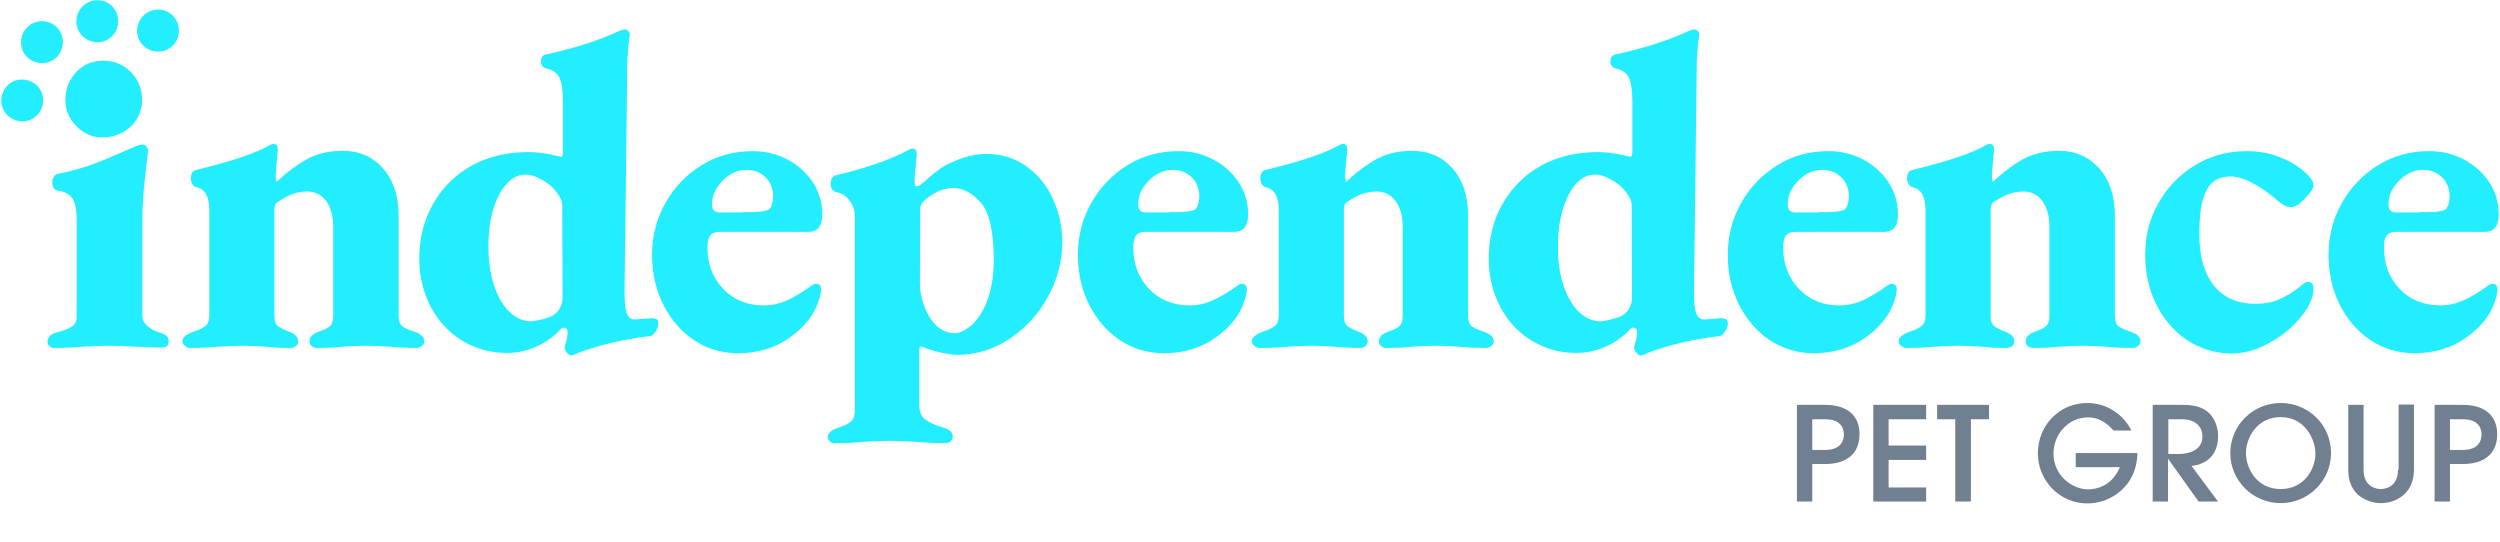
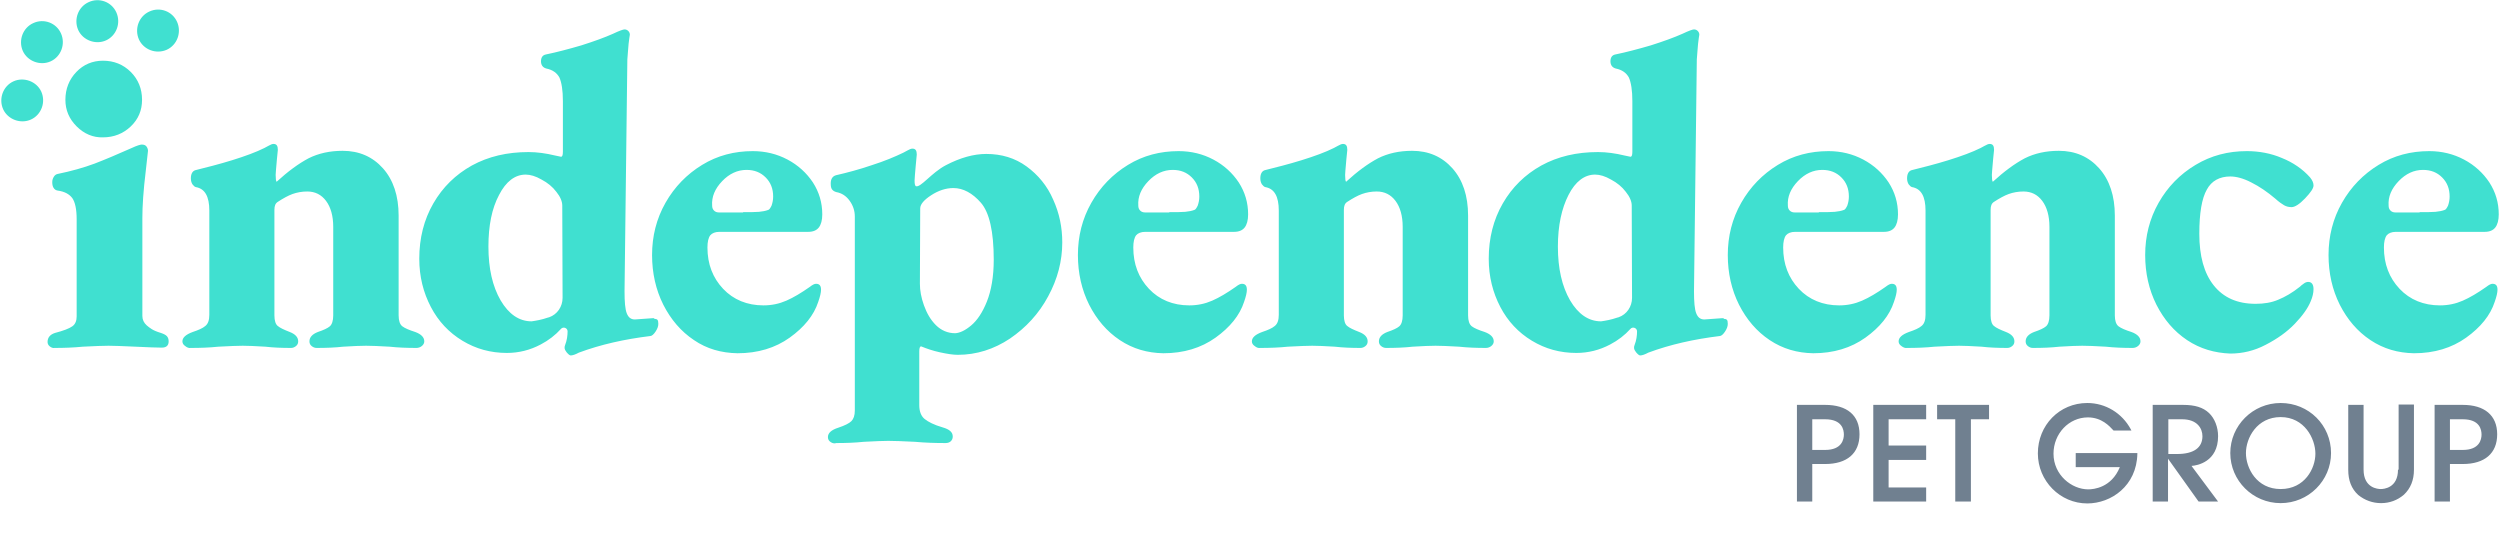
<svg xmlns="http://www.w3.org/2000/svg" fill="none" viewBox="0 0 799 173">
-   <path fill="#2ef" d="M15.9 110.7c-.5-.4-.7-.9-.7-1.4 0-1.4.8-2.4 2.4-2.9 2.7-.7 4.5-1.4 5.5-2.1 1-.7 1.4-1.8 1.4-3.2v-31c0-3.3-.5-5.5-1.4-6.8-1-1.3-2.5-2.1-4.7-2.4-.6-.1-1-.4-1.3-.9-.3-.5-.4-1.1-.4-1.8s.2-1.2.5-1.7.7-.8 1.2-.9c4.4-.9 8.3-2 11.8-3.3 3.4-1.3 7.4-3 11.9-5 1.7-.8 2.8-1.1 3.2-1.1.7 0 1.2.2 1.5.6.3.4.5.9.5 1.4l-.7 6.3c-.8 6.5-1.1 11.5-1.1 15.1V101c0 1.2.5 2.2 1.4 3 1 .8 1.8 1.6 4.5 2.4.9.3 1.5.6 1.9 1 .4.4.6 1 .6 1.7 0 1.3-.7 2-2.2 2-1.8 0-4-.1-8.4-.3-4.2-.2-7.1-.3-8.6-.3-1.6 0-4.4.1-8.2.3-3.1.3-6.1.4-9 .4-.6.1-1.1-.1-1.6-.5Zm8.6-70.3c-2.4-2.4-3.6-5.2-3.6-8.5 0-3.5 1.2-6.5 3.5-8.9 2.3-2.4 5.2-3.6 8.5-3.6 3.5 0 6.5 1.2 8.9 3.6 2.4 2.4 3.6 5.4 3.6 8.9 0 3.4-1.2 6.2-3.6 8.5-2.4 2.3-5.4 3.5-8.9 3.5-3.1.1-6-1.1-8.4-3.5Zm34.7 70.2c-.6-.4-.9-.9-.9-1.5 0-1.2 1.1-2.2 3.3-3 1.8-.6 3.2-1.2 4-1.9.9-.7 1.3-1.9 1.3-3.6V67.3c0-4.5-1.4-7-4.3-7.5-.4-.1-.7-.4-1.1-.9-.3-.5-.5-1.1-.5-1.9 0-1.4.5-2.3 1.4-2.6 3.6-.9 7.6-1.9 11.8-3.2 4.2-1.3 7.7-2.6 10.3-3.9.2-.1.6-.3 1.3-.7.7-.4 1.2-.6 1.6-.6 1 0 1.4.6 1.4 1.9l-.3 3c-.3 3.2-.4 4.8-.4 5 0 1.2.1 2 .3 2.2 3.6-3.3 7-5.8 10.2-7.5 3.2-1.6 6.8-2.4 10.9-2.4 5.3 0 9.6 1.9 12.9 5.6 3.3 3.7 5 8.8 5 15.1v31.9c0 1.7.4 2.9 1.2 3.5.8.6 2.2 1.2 4.1 1.8 1.9.7 2.9 1.7 2.9 3 0 .6-.3 1.1-.8 1.5-.5.4-1.1.6-1.7.6-3 0-5.8-.1-8.6-.4-3.4-.2-5.9-.3-7.5-.3-1.6 0-4.1.1-7.3.3-2.7.3-5.5.4-8.5.4-.6 0-1.1-.2-1.6-.6-.5-.4-.7-.9-.7-1.5 0-1.3.9-2.3 2.7-3 1.8-.6 3.1-1.2 3.8-1.8.7-.6 1.1-1.8 1.1-3.5V72.5c0-3.5-.8-6.3-2.3-8.3-1.5-2-3.5-3-6-3-1.7 0-3.3.3-4.7.8-1.4.5-3 1.4-4.7 2.5-.8.5-1.1 1.3-1.1 2.6v33.7c0 1.7.4 2.9 1.1 3.4.7.6 2 1.2 3.8 1.9 1.8.7 2.7 1.7 2.7 3 0 .6-.2 1.1-.7 1.5-.5.4-1 .6-1.6.6-2.9 0-5.6-.1-8.2-.4-3.3-.2-5.6-.3-7.2-.3-1.6 0-4.1.1-7.8.3-2.9.3-5.8.4-8.8.4-.6.1-1.2-.1-1.8-.6Zm178.3-42.8c2.3 0 4 0 5.1-.1 1.1-.1 2.1-.3 2.9-.6.4-.1.7-.6 1.1-1.4.3-.9.5-1.8.5-2.9 0-2.5-.8-4.5-2.4-6.1-1.6-1.6-3.6-2.4-6.1-2.4-2.9 0-5.5 1.2-7.8 3.6-2.3 2.4-3.4 5-3.2 7.8 0 .7.2 1.2.6 1.6.4.4.9.6 1.6.6h7.7v-.1Zm-15.7 40.9c-4.2-2.8-7.4-6.6-9.8-11.3-2.4-4.8-3.6-10.1-3.6-15.9 0-6 1.4-11.6 4.3-16.7s6.8-9.1 11.7-12.1c4.9-3 10.3-4.4 16.2-4.4 4 0 7.7.9 11.1 2.7 3.4 1.8 6.1 4.3 8.1 7.3 2 3.1 3 6.5 3 10.2 0 1.9-.4 3.3-1.1 4.2-.7.9-1.8 1.4-3.4 1.4h-28.4c-1.3 0-2.3.4-2.9 1.1-.6.8-.9 2.1-.9 3.9 0 5.3 1.7 9.7 5 13.2s7.7 5.3 12.9 5.3c2.6 0 5-.5 7.3-1.5s4.8-2.5 7.5-4.4c.9-.7 1.5-1 2-1 1.1 0 1.6.6 1.6 1.9 0 .9-.3 2.2-.9 3.9-1.4 4.3-4.5 8.1-9.1 11.4-4.6 3.3-10.2 5-16.7 5-5.2-.1-9.8-1.4-13.9-4.2Zm88.6-4.7c1.9-1.6 3.6-4.1 5-7.6s2.2-8 2.2-13.4c0-9-1.4-15.1-4.1-18.2-2.7-3.1-5.7-4.7-8.8-4.7-2.4 0-4.8.8-7.1 2.3-2.3 1.5-3.5 2.9-3.5 4.2l-.1 24.1c0 2.1.4 4.4 1.3 6.9s2.1 4.6 3.8 6.3c1.7 1.7 3.8 2.6 6.2 2.6 1.5-.1 3.2-.9 5.1-2.5Zm-44.9 37.3c-.6-.4-.9-.9-.9-1.6 0-1.3 1.1-2.3 3.3-3 2.1-.7 3.5-1.4 4.2-2.1.7-.7 1.1-1.8 1.1-3.4v-62c0-1.9-.6-3.6-1.7-5.1-1.1-1.5-2.5-2.4-4.2-2.7-.7-.2-1.1-.5-1.4-.9-.3-.4-.4-1-.4-1.9 0-1.4.6-2.3 1.7-2.6 3.5-.8 7.3-1.8 11.4-3.2 4.1-1.3 7.4-2.7 10.1-4 .2-.1.6-.3 1.3-.7.7-.4 1.2-.6 1.6-.6 1 0 1.4.6 1.4 1.9 0 0-.7 7.2-.7 8.3 0 1 .1 1.6.4 1.8 1.5.6 5-4.3 9.6-6.7 4.6-2.4 8.9-3.6 12.9-3.6 4.9 0 9.2 1.3 12.9 4 3.7 2.7 6.6 6.2 8.5 10.6 2 4.4 2.9 8.9 2.9 13.7 0 5.9-1.5 11.7-4.5 17.2-3 5.6-7.1 10-12.2 13.5-5.1 3.4-10.7 5.2-16.7 5.2-1.5 0-3.4-.3-5.7-.8-2.3-.5-4.3-1.2-6-1.9-.4 0-.6.5-.6 1.6v17.2c0 2 .6 3.5 1.7 4.4 1.1.9 3 1.9 5.8 2.7 2.1.6 3.2 1.5 3.2 2.9 0 .6-.2 1.1-.6 1.5-.4.4-1 .6-1.7.6-3.3 0-6.5-.1-9.8-.4-4-.2-6.8-.3-8.5-.3-1.5 0-4.1.1-7.8.3-2.9.3-5.8.4-8.8.4-.6.2-1.2.1-1.8-.3Zm108.2-73.5c2.3 0 4 0 5.1-.1 1.1-.1 2.1-.3 2.9-.6.4-.1.7-.6 1.1-1.4.3-.9.5-1.8.5-2.9 0-2.5-.8-4.5-2.4-6.1-1.6-1.6-3.6-2.4-6.1-2.4-2.9 0-5.5 1.2-7.8 3.6-2.3 2.4-3.4 5-3.2 7.8 0 .7.2 1.2.6 1.6.4.4.9.6 1.6.6h7.7v-.1Zm-15.8 40.9c-4.2-2.8-7.4-6.6-9.8-11.3-2.4-4.8-3.6-10.1-3.6-15.9 0-6 1.4-11.6 4.3-16.7s6.8-9.1 11.7-12.1c4.9-3 10.3-4.4 16.2-4.4 4 0 7.7.9 11.1 2.7 3.4 1.8 6.1 4.3 8.1 7.3 2 3.1 3 6.5 3 10.2 0 1.9-.4 3.3-1.1 4.2-.7.9-1.8 1.4-3.4 1.4H366c-1.3 0-2.3.4-2.9 1.1-.6.8-.9 2.1-.9 3.9 0 5.3 1.7 9.7 5 13.2s7.7 5.3 12.9 5.3c2.6 0 5-.5 7.3-1.5s4.8-2.5 7.5-4.4c.9-.7 1.5-1 2-1 1.1 0 1.6.6 1.6 1.9 0 .9-.3 2.2-.9 3.9-1.4 4.3-4.5 8.1-9.1 11.4-4.6 3.3-10.2 5-16.7 5-5.1-.1-9.7-1.4-13.9-4.2Zm43.1 1.9c-.6-.4-.9-.9-.9-1.5 0-1.2 1.1-2.2 3.3-3 1.8-.6 3.2-1.2 4-1.9.9-.7 1.3-1.9 1.3-3.6V67.3c0-4.5-1.4-7-4.3-7.5-.4-.1-.7-.4-1.1-.9-.3-.5-.5-1.1-.5-1.9 0-1.4.5-2.3 1.4-2.6 3.6-.9 7.6-1.9 11.8-3.2 4.2-1.3 7.7-2.6 10.3-3.9.2-.1.6-.3 1.3-.7.7-.4 1.2-.6 1.6-.6 1 0 1.4.6 1.4 1.9l-.3 3c-.3 3.2-.4 4.8-.4 5 0 1.2.1 2 .3 2.2 3.6-3.3 7-5.8 10.2-7.5 3.2-1.6 6.8-2.4 10.9-2.4 5.3 0 9.6 1.9 12.9 5.6 3.3 3.7 5 8.8 5 15.1v31.9c0 1.7.4 2.9 1.2 3.5.8.6 2.2 1.2 4.1 1.8 1.9.7 2.9 1.7 2.9 3 0 .6-.3 1.1-.8 1.5-.5.4-1.1.6-1.7.6-3 0-5.8-.1-8.6-.4-3.4-.2-5.9-.3-7.5-.3-1.6 0-4.1.1-7.3.3-2.7.3-5.5.4-8.5.4-.6 0-1.1-.2-1.6-.6-.5-.4-.7-.9-.7-1.5 0-1.3.9-2.3 2.7-3 1.8-.6 3.1-1.2 3.8-1.8.7-.6 1.1-1.8 1.1-3.5V72.5c0-3.5-.8-6.3-2.3-8.3-1.5-2-3.5-3-6-3-1.7 0-3.3.3-4.7.8-1.4.5-3 1.4-4.7 2.5-.8.5-1.1 1.3-1.1 2.6v33.7c0 1.7.4 2.9 1.1 3.4.7.6 2 1.2 3.8 1.9 1.8.7 2.7 1.7 2.7 3 0 .6-.2 1.1-.7 1.5-.5.4-1 .6-1.6.6-2.9 0-5.6-.1-8.2-.4-3.3-.2-5.6-.3-7.2-.3-1.5 0-4.1.1-7.8.3-2.9.3-5.8.4-8.8.4-.6.1-1.2-.1-1.8-.6Zm115.9-9.1c.1 0 .3-.1.4-.1 2.6-.9 4.3-3.4 4.3-6.2l-.1-29.5c0-1.3-.6-2.8-1.9-4.4-1.2-1.6-2.8-2.9-4.7-3.9-1.9-1.1-3.6-1.6-5.1-1.6-3.4 0-6.3 2.2-8.5 6.5s-3.4 9.8-3.4 16.5c0 7 1.3 12.7 3.9 17.2 2.6 4.4 5.9 6.7 9.9 6.7 1.4-.2 3.2-.5 5.2-1.2Zm34 .4c.5 0 .8.1 1 .3.2.2.3.6.3 1.3 0 .8-.3 1.6-.9 2.5-.6.9-1.2 1.4-1.7 1.4-8.2 1-15.8 2.7-22.8 5.3-1.1.6-2 .9-2.6.9-.3 0-.7-.3-1.3-1-.1-.1-.1-.2-.2-.3-.5-.6-.6-1.3-.3-2 .6-1.5.8-3.1.8-4.4 0-1.1-1.4-1.6-2.1-.8-1.8 2-4 3.7-6.5 5-3.4 1.8-7 2.7-10.8 2.7-5.2 0-9.9-1.3-14.2-3.9-4.3-2.6-7.7-6.2-10.1-10.8-2.4-4.6-3.7-9.7-3.7-15.4 0-6.6 1.5-12.5 4.5-17.7 3-5.2 7.1-9.2 12.3-12.1 5.3-2.9 11.3-4.3 18.1-4.3 2.8 0 5.6.4 8.5 1.1l1.9.4c.4 0 .6-.5.6-1.6V32.3c0-3.4-.4-5.9-1.1-7.5-.8-1.5-2.2-2.5-4.2-2.9-1.1-.3-1.7-1.1-1.7-2.3 0-1.2.5-2 1.6-2.2 3.4-.7 7.2-1.7 11.3-2.9 4.1-1.3 7.4-2.5 10.1-3.7 2.1-1 3.3-1.4 3.7-1.4.5 0 .9.2 1.2.5.3.3.5.7.5 1.2-.1.4-.2 1.4-.4 2.9-.1 1.6-.3 3.2-.4 5l-.9 74.1c0 3.4.2 5.7.7 7 .5 1.3 1.3 2 2.6 2l5.6-.4h.6v.2Zm30.4-34.1c2.3 0 4 0 5.1-.1 1.1-.1 2.1-.3 2.9-.6.4-.1.7-.6 1.1-1.4.3-.9.5-1.8.5-2.9 0-2.5-.8-4.5-2.4-6.1-1.6-1.6-3.6-2.4-6.1-2.4-2.9 0-5.5 1.2-7.8 3.6-2.3 2.4-3.4 5-3.2 7.8 0 .7.2 1.2.6 1.6.4.4.9.6 1.6.6h7.7v-.1Zm-15.7 40.9c-4.2-2.8-7.4-6.6-9.8-11.3-2.4-4.8-3.6-10.1-3.6-15.9 0-6 1.4-11.6 4.3-16.7s6.8-9.1 11.7-12.1c4.9-3 10.3-4.4 16.2-4.4 4 0 7.7.9 11.1 2.7 3.4 1.8 6.1 4.3 8.1 7.3 2 3.1 3 6.5 3 10.2 0 1.9-.4 3.3-1.1 4.2-.7.9-1.8 1.4-3.4 1.4h-28.4c-1.3 0-2.3.4-2.9 1.1-.6.8-.9 2.1-.9 3.9 0 5.3 1.7 9.7 5 13.2s7.7 5.3 12.9 5.3c2.6 0 5-.5 7.3-1.5s4.8-2.5 7.5-4.4c.9-.7 1.5-1 2-1 1.1 0 1.6.6 1.6 1.9 0 .9-.3 2.2-.9 3.9-1.4 4.3-4.5 8.1-9.1 11.4-4.6 3.3-10.2 5-16.7 5-5.1-.1-9.7-1.4-13.9-4.2Zm42.1 1.9c-.6-.4-.9-.9-.9-1.5 0-1.2 1.1-2.2 3.3-3 1.8-.6 3.2-1.2 4-1.9.9-.7 1.3-1.9 1.3-3.6V67.3c0-4.5-1.4-7-4.3-7.5-.4-.1-.7-.4-1.1-.9-.3-.5-.5-1.1-.5-1.9 0-1.4.5-2.3 1.4-2.6 3.6-.9 7.6-1.9 11.8-3.2 4.2-1.3 7.7-2.6 10.3-3.9.2-.1.6-.3 1.3-.7.7-.4 1.2-.6 1.6-.6 1 0 1.4.6 1.4 1.9l-.3 3c-.3 3.2-.4 4.8-.4 5 0 1.2.1 2 .3 2.2 3.6-3.3 7-5.8 10.2-7.5 3.2-1.6 6.8-2.4 10.9-2.4 5.3 0 9.6 1.9 12.9 5.6 3.3 3.7 5 8.8 5 15.1v31.9c0 1.7.4 2.9 1.2 3.5.8.6 2.2 1.2 4.1 1.8 1.9.7 2.9 1.7 2.9 3 0 .6-.3 1.1-.8 1.5-.5.4-1.1.6-1.7.6-3 0-5.8-.1-8.6-.4-3.4-.2-5.9-.3-7.5-.3-1.6 0-4.1.1-7.3.3-2.7.3-5.5.4-8.5.4-.6 0-1.1-.2-1.6-.6-.5-.4-.7-.9-.7-1.5 0-1.3.9-2.3 2.7-3 1.8-.6 3.1-1.2 3.8-1.8.7-.6 1.1-1.8 1.1-3.5V72.5c0-3.5-.8-6.3-2.3-8.3-1.5-2-3.5-3-6-3-1.7 0-3.3.3-4.7.8-1.4.5-3 1.4-4.7 2.5-.8.5-1.1 1.3-1.1 2.6v33.7c0 1.7.4 2.9 1.1 3.4.7.6 2 1.2 3.8 1.9 1.8.7 2.7 1.7 2.7 3 0 .6-.2 1.1-.7 1.5-.5.4-1 .6-1.6.6-2.9 0-5.6-.1-8.2-.4-3.3-.2-5.6-.3-7.2-.3-1.5 0-4.1.1-7.8.3-2.9.3-5.8.4-8.8.4-.5.1-1.2-.1-1.8-.6Zm91.3-1.9c-4.2-2.8-7.4-6.6-9.8-11.3-2.4-4.8-3.6-10.1-3.6-15.9 0-6 1.4-11.6 4.3-16.7s6.8-9.1 11.8-12.1c5-3 10.4-4.4 16.4-4.4 3.9 0 7.7.7 11.2 2.2 3.5 1.4 6.6 3.5 9 6.2.8 1 1.1 1.8 1.1 2.6 0 .9-.9 2.2-2.7 4.1-1.8 1.9-3.3 2.8-4.3 2.8-.9 0-1.7-.2-2.4-.6-.7-.4-1.7-1.1-2.8-2.1-2.6-2.2-5.1-3.9-7.7-5.2-2.5-1.3-4.8-1.9-6.7-1.9-3.4 0-6 1.4-7.5 4.2-1.6 2.8-2.4 7.5-2.4 14.1 0 7.1 1.5 12.6 4.6 16.5 3.1 3.9 7.5 5.9 13.4 5.9 2.7 0 5.1-.4 7.2-1.3 2.2-.9 4.5-2.2 7-4.2.2-.2.5-.5 1.1-.9.5-.4 1-.6 1.5-.6 1.1 0 1.7.8 1.7 2.3 0 1.2-.3 2.5-.9 3.9-.9 2.2-2.6 4.6-5.1 7.2-2.5 2.6-5.6 4.8-9.3 6.7-3.6 1.9-7.4 2.8-11.3 2.8-5-.2-9.6-1.5-13.8-4.3Zm74.3-40.9c2.3 0 4 0 5.1-.1 1.1-.1 2.1-.3 2.9-.6.4-.1.7-.6 1.1-1.4.3-.9.5-1.8.5-2.9 0-2.5-.8-4.5-2.4-6.1-1.6-1.6-3.6-2.4-6.1-2.4-2.9 0-5.5 1.2-7.8 3.6-2.3 2.4-3.4 5-3.2 7.8 0 .7.2 1.2.6 1.6.4.4.9.6 1.6.6h7.7v-.1Zm-15.7 40.9c-4.2-2.8-7.4-6.6-9.8-11.3-2.4-4.8-3.6-10.1-3.6-15.9 0-6 1.4-11.6 4.3-16.7s6.8-9.1 11.7-12.1c4.9-3 10.3-4.4 16.2-4.4 4 0 7.7.9 11.1 2.7 3.4 1.8 6.1 4.3 8.1 7.3 2 3.1 3 6.5 3 10.2 0 1.9-.4 3.3-1.1 4.2-.7.9-1.8 1.4-3.4 1.4h-28.4c-1.3 0-2.3.4-2.9 1.1-.6.8-.9 2.1-.9 3.9 0 5.3 1.7 9.7 5 13.2s7.7 5.3 12.9 5.3c2.6 0 5-.5 7.3-1.5s4.8-2.5 7.5-4.4c.9-.7 1.5-1 2-1 1.1 0 1.6.6 1.6 1.9 0 .9-.3 2.2-.9 3.9-1.4 4.3-4.5 8.1-9.1 11.4-4.6 3.3-10.2 5-16.7 5-5.1-.1-9.7-1.4-13.9-4.2ZM13.2 29.3c1.5 3.4 0 7.4-3.3 8.9s-7.4 0-8.9-3.3c-1.5-3.4 0-7.4 3.3-8.9s7.4 0 8.9 3.3Zm6.3-18.6c1.5 3.4 0 7.4-3.3 8.9s-7.4 0-8.9-3.3c-1.5-3.4 0-7.4 3.3-8.9 3.4-1.6 7.4-.1 8.9 3.3ZM37.2 4c1.5 3.4 0 7.4-3.3 8.9s-7.4 0-8.9-3.3c-1.5-3.4 0-7.4 3.3-8.9C31.7-.9 35.7.6 37.2 4Zm19.4 3c1.5 3.4 0 7.4-3.3 8.9-3.4 1.5-7.4 0-8.9-3.3-1.5-3.4 0-7.4 3.3-8.9 3.4-1.6 7.4-.1 8.9 3.3m118.5 94.5c.1 0 .3-.1.4-.1 2.6-.9 4.3-3.4 4.3-6.2l-.1-29.5c0-1.3-.6-2.8-1.9-4.4-1.2-1.6-2.8-2.9-4.7-3.9-1.9-1.1-3.6-1.6-5.1-1.6-3.4 0-6.3 2.2-8.5 6.5-2.3 4.3-3.4 9.8-3.4 16.5 0 7 1.3 12.7 3.9 17.2 2.6 4.4 5.9 6.7 9.9 6.7 1.4-.2 3.2-.5 5.2-1.2Zm34 .4c.5 0 .8.1 1 .3.2.2.3.6.3 1.3 0 .8-.3 1.6-.9 2.5-.6.9-1.2 1.4-1.7 1.4-8.2 1-15.8 2.7-22.8 5.3-1.1.6-2 .9-2.6.9-.3 0-.7-.3-1.3-1-.1-.1-.1-.2-.2-.3-.5-.6-.6-1.3-.3-2 .6-1.5.8-3.1.8-4.4 0-1.1-1.4-1.6-2.1-.8-1.8 2-4 3.7-6.5 5-3.4 1.8-7 2.7-10.8 2.7-5.2 0-9.9-1.3-14.2-3.9-4.3-2.6-7.7-6.2-10.1-10.8-2.4-4.6-3.7-9.7-3.7-15.4 0-6.6 1.5-12.5 4.5-17.7 3-5.2 7.1-9.2 12.3-12.1 5.3-2.9 11.3-4.3 18.1-4.3 2.8 0 5.6.4 8.5 1.1l1.9.4c.4 0 .6-.5.6-1.6V32.3c0-3.4-.4-5.9-1.1-7.5-.8-1.5-2.2-2.5-4.2-2.9-1.1-.3-1.7-1.1-1.7-2.3 0-1.2.5-2 1.6-2.2 3.4-.7 7.2-1.7 11.3-2.9 4.1-1.3 7.4-2.5 10.1-3.7 2.1-1 3.3-1.4 3.7-1.4.5 0 .9.2 1.2.5.3.3.5.7.5 1.2-.1.4-.2 1.4-.4 2.9-.1 1.6-.3 3.2-.4 5l-.9 74.1c0 3.4.2 5.7.7 7 .5 1.3 1.3 2 2.6 2l5.6-.4h.6v.2Z" />
+   <path fill="turquoise" d="M15.9 110.7c-.5-.4-.7-.9-.7-1.4 0-1.4.8-2.4 2.4-2.9 2.7-.7 4.5-1.4 5.5-2.1 1-.7 1.4-1.8 1.4-3.2v-31c0-3.3-.5-5.5-1.4-6.8-1-1.3-2.5-2.1-4.7-2.4-.6-.1-1-.4-1.3-.9-.3-.5-.4-1.1-.4-1.8s.2-1.2.5-1.7.7-.8 1.2-.9c4.4-.9 8.3-2 11.8-3.3 3.4-1.3 7.4-3 11.9-5 1.7-.8 2.8-1.1 3.2-1.1.7 0 1.2.2 1.5.6.3.4.5.9.5 1.4l-.7 6.3c-.8 6.5-1.1 11.5-1.1 15.1V101c0 1.2.5 2.2 1.4 3 1 .8 1.8 1.6 4.5 2.4.9.3 1.5.6 1.9 1 .4.4.6 1 .6 1.7 0 1.3-.7 2-2.2 2-1.8 0-4-.1-8.4-.3-4.2-.2-7.1-.3-8.6-.3-1.6 0-4.4.1-8.2.3-3.1.3-6.1.4-9 .4-.6.1-1.1-.1-1.6-.5Zm8.6-70.3c-2.4-2.4-3.6-5.2-3.6-8.5 0-3.5 1.2-6.5 3.5-8.9 2.3-2.4 5.2-3.6 8.5-3.6 3.5 0 6.5 1.2 8.9 3.6 2.4 2.4 3.6 5.4 3.6 8.9 0 3.4-1.2 6.2-3.6 8.5-2.4 2.3-5.4 3.5-8.9 3.5-3.1.1-6-1.1-8.4-3.5Zm34.7 70.2c-.6-.4-.9-.9-.9-1.5 0-1.2 1.1-2.2 3.3-3 1.8-.6 3.2-1.2 4-1.9.9-.7 1.3-1.9 1.3-3.6V67.3c0-4.5-1.4-7-4.3-7.5-.4-.1-.7-.4-1.1-.9-.3-.5-.5-1.1-.5-1.9 0-1.4.5-2.3 1.4-2.6 3.6-.9 7.6-1.9 11.8-3.2 4.2-1.3 7.7-2.6 10.3-3.9.2-.1.6-.3 1.3-.7.7-.4 1.2-.6 1.6-.6 1 0 1.4.6 1.4 1.9l-.3 3c-.3 3.2-.4 4.8-.4 5 0 1.2.1 2 .3 2.2 3.6-3.3 7-5.8 10.2-7.5 3.2-1.6 6.8-2.4 10.9-2.4 5.3 0 9.6 1.9 12.9 5.6 3.3 3.7 5 8.8 5 15.1v31.9c0 1.7.4 2.9 1.2 3.5.8.6 2.2 1.2 4.1 1.8 1.9.7 2.9 1.7 2.9 3 0 .6-.3 1.1-.8 1.5-.5.4-1.1.6-1.7.6-3 0-5.8-.1-8.6-.4-3.4-.2-5.9-.3-7.5-.3-1.6 0-4.1.1-7.3.3-2.7.3-5.5.4-8.5.4-.6 0-1.1-.2-1.6-.6-.5-.4-.7-.9-.7-1.5 0-1.3.9-2.3 2.7-3 1.8-.6 3.1-1.2 3.8-1.8.7-.6 1.1-1.8 1.1-3.5V72.5c0-3.5-.8-6.3-2.3-8.3-1.5-2-3.5-3-6-3-1.7 0-3.3.3-4.7.8-1.4.5-3 1.4-4.7 2.5-.8.5-1.1 1.3-1.1 2.6v33.7c0 1.7.4 2.9 1.1 3.4.7.6 2 1.2 3.8 1.9 1.8.7 2.7 1.7 2.7 3 0 .6-.2 1.1-.7 1.5-.5.4-1 .6-1.6.6-2.9 0-5.6-.1-8.2-.4-3.3-.2-5.6-.3-7.2-.3-1.6 0-4.1.1-7.8.3-2.9.3-5.8.4-8.8.4-.6.1-1.2-.1-1.8-.6Zm178.3-42.8c2.3 0 4 0 5.1-.1 1.1-.1 2.1-.3 2.9-.6.4-.1.7-.6 1.1-1.4.3-.9.5-1.8.5-2.9 0-2.5-.8-4.5-2.4-6.1-1.6-1.6-3.6-2.4-6.1-2.4-2.9 0-5.5 1.2-7.8 3.6-2.3 2.4-3.4 5-3.2 7.8 0 .7.2 1.2.6 1.6.4.4.9.6 1.6.6h7.7v-.1Zm-15.7 40.9c-4.2-2.8-7.4-6.6-9.8-11.3-2.4-4.8-3.6-10.1-3.6-15.9 0-6 1.4-11.6 4.3-16.7s6.8-9.1 11.7-12.1c4.9-3 10.3-4.4 16.2-4.4 4 0 7.7.9 11.1 2.7 3.4 1.8 6.1 4.3 8.1 7.3 2 3.1 3 6.5 3 10.2 0 1.9-.4 3.3-1.1 4.2-.7.9-1.8 1.4-3.4 1.4h-28.4c-1.3 0-2.3.4-2.9 1.1-.6.8-.9 2.1-.9 3.9 0 5.3 1.7 9.7 5 13.2s7.7 5.3 12.9 5.3c2.6 0 5-.5 7.3-1.5s4.8-2.5 7.5-4.4c.9-.7 1.5-1 2-1 1.1 0 1.6.6 1.6 1.9 0 .9-.3 2.2-.9 3.9-1.4 4.3-4.5 8.1-9.1 11.4-4.6 3.3-10.2 5-16.7 5-5.2-.1-9.8-1.4-13.9-4.2Zm88.6-4.7c1.9-1.6 3.6-4.1 5-7.6s2.2-8 2.2-13.4c0-9-1.4-15.1-4.1-18.2-2.7-3.1-5.7-4.7-8.8-4.7-2.4 0-4.8.8-7.1 2.3-2.3 1.5-3.5 2.9-3.5 4.2l-.1 24.1c0 2.1.4 4.4 1.3 6.9s2.1 4.6 3.8 6.3c1.7 1.7 3.8 2.6 6.2 2.6 1.5-.1 3.2-.9 5.1-2.5Zm-44.9 37.3c-.6-.4-.9-.9-.9-1.6 0-1.3 1.1-2.3 3.3-3 2.1-.7 3.5-1.4 4.2-2.1.7-.7 1.1-1.8 1.1-3.4v-62c0-1.9-.6-3.6-1.7-5.1-1.1-1.5-2.5-2.4-4.2-2.7-.7-.2-1.1-.5-1.4-.9-.3-.4-.4-1-.4-1.9 0-1.4.6-2.3 1.7-2.6 3.5-.8 7.3-1.8 11.4-3.2 4.1-1.3 7.4-2.7 10.1-4 .2-.1.6-.3 1.3-.7.7-.4 1.2-.6 1.6-.6 1 0 1.4.6 1.4 1.9 0 0-.7 7.2-.7 8.3 0 1 .1 1.6.4 1.8 1.5.6 5-4.3 9.6-6.7 4.6-2.4 8.9-3.6 12.9-3.6 4.9 0 9.2 1.3 12.9 4 3.7 2.7 6.6 6.2 8.5 10.6 2 4.4 2.9 8.9 2.9 13.7 0 5.9-1.5 11.7-4.5 17.2-3 5.6-7.1 10-12.2 13.5-5.1 3.4-10.7 5.2-16.7 5.2-1.5 0-3.4-.3-5.7-.8-2.3-.5-4.3-1.2-6-1.9-.4 0-.6.5-.6 1.6v17.2c0 2 .6 3.5 1.7 4.4 1.1.9 3 1.9 5.8 2.7 2.1.6 3.2 1.5 3.2 2.9 0 .6-.2 1.1-.6 1.5-.4.4-1 .6-1.7.6-3.3 0-6.5-.1-9.8-.4-4-.2-6.8-.3-8.5-.3-1.5 0-4.1.1-7.8.3-2.9.3-5.8.4-8.8.4-.6.2-1.2.1-1.8-.3Zm108.2-73.5c2.3 0 4 0 5.1-.1 1.1-.1 2.1-.3 2.9-.6.4-.1.7-.6 1.1-1.4.3-.9.5-1.8.5-2.9 0-2.5-.8-4.5-2.4-6.1-1.6-1.6-3.6-2.4-6.1-2.4-2.9 0-5.5 1.2-7.8 3.6-2.3 2.4-3.4 5-3.2 7.8 0 .7.2 1.2.6 1.6.4.4.9.6 1.6.6h7.7v-.1Zm-15.8 40.9c-4.2-2.8-7.4-6.6-9.8-11.3-2.4-4.8-3.6-10.1-3.6-15.9 0-6 1.4-11.6 4.3-16.7s6.8-9.1 11.7-12.1c4.9-3 10.3-4.4 16.2-4.4 4 0 7.7.9 11.1 2.7 3.4 1.8 6.1 4.3 8.1 7.3 2 3.1 3 6.5 3 10.2 0 1.9-.4 3.3-1.1 4.2-.7.9-1.8 1.4-3.4 1.4H366c-1.3 0-2.3.4-2.9 1.1-.6.8-.9 2.1-.9 3.9 0 5.3 1.7 9.7 5 13.2s7.7 5.3 12.9 5.3c2.6 0 5-.5 7.3-1.5s4.8-2.5 7.5-4.4c.9-.7 1.5-1 2-1 1.1 0 1.6.6 1.6 1.9 0 .9-.3 2.2-.9 3.9-1.4 4.3-4.5 8.1-9.1 11.4-4.6 3.3-10.2 5-16.7 5-5.1-.1-9.7-1.4-13.9-4.2Zm43.1 1.9c-.6-.4-.9-.9-.9-1.5 0-1.2 1.1-2.2 3.3-3 1.8-.6 3.2-1.2 4-1.9.9-.7 1.3-1.9 1.3-3.6V67.3c0-4.5-1.4-7-4.3-7.5-.4-.1-.7-.4-1.1-.9-.3-.5-.5-1.1-.5-1.9 0-1.4.5-2.3 1.4-2.6 3.6-.9 7.6-1.9 11.8-3.2 4.2-1.3 7.7-2.6 10.3-3.9.2-.1.6-.3 1.3-.7.7-.4 1.2-.6 1.6-.6 1 0 1.4.6 1.4 1.9l-.3 3c-.3 3.2-.4 4.8-.4 5 0 1.2.1 2 .3 2.2 3.6-3.3 7-5.8 10.2-7.5 3.2-1.6 6.8-2.4 10.9-2.4 5.3 0 9.6 1.9 12.9 5.6 3.3 3.7 5 8.8 5 15.1v31.9c0 1.7.4 2.9 1.2 3.5.8.6 2.2 1.2 4.1 1.8 1.9.7 2.9 1.7 2.9 3 0 .6-.3 1.1-.8 1.5-.5.4-1.1.6-1.7.6-3 0-5.8-.1-8.6-.4-3.4-.2-5.9-.3-7.5-.3-1.6 0-4.1.1-7.3.3-2.7.3-5.5.4-8.5.4-.6 0-1.1-.2-1.6-.6-.5-.4-.7-.9-.7-1.5 0-1.3.9-2.3 2.7-3 1.8-.6 3.1-1.2 3.8-1.8.7-.6 1.1-1.8 1.1-3.5V72.5c0-3.5-.8-6.3-2.3-8.3-1.5-2-3.5-3-6-3-1.7 0-3.3.3-4.7.8-1.4.5-3 1.4-4.7 2.5-.8.5-1.1 1.3-1.1 2.6v33.7c0 1.7.4 2.9 1.1 3.4.7.6 2 1.2 3.8 1.9 1.8.7 2.7 1.7 2.7 3 0 .6-.2 1.1-.7 1.5-.5.4-1 .6-1.6.6-2.9 0-5.6-.1-8.2-.4-3.3-.2-5.6-.3-7.2-.3-1.5 0-4.1.1-7.8.3-2.9.3-5.8.4-8.8.4-.6.1-1.2-.1-1.8-.6Zm115.9-9.1c.1 0 .3-.1.4-.1 2.6-.9 4.3-3.4 4.3-6.2l-.1-29.5c0-1.3-.6-2.8-1.9-4.4-1.2-1.6-2.8-2.9-4.7-3.9-1.9-1.1-3.6-1.6-5.1-1.6-3.4 0-6.3 2.2-8.5 6.5s-3.4 9.8-3.4 16.5c0 7 1.3 12.7 3.9 17.2 2.6 4.4 5.9 6.7 9.9 6.7 1.4-.2 3.2-.5 5.2-1.2Zm34 .4c.5 0 .8.1 1 .3.2.2.3.6.3 1.3 0 .8-.3 1.6-.9 2.5-.6.9-1.2 1.4-1.7 1.4-8.2 1-15.8 2.7-22.8 5.3-1.1.6-2 .9-2.6.9-.3 0-.7-.3-1.3-1-.1-.1-.1-.2-.2-.3-.5-.6-.6-1.3-.3-2 .6-1.5.8-3.1.8-4.4 0-1.1-1.4-1.6-2.1-.8-1.8 2-4 3.7-6.5 5-3.4 1.8-7 2.7-10.8 2.7-5.2 0-9.9-1.3-14.2-3.9-4.3-2.6-7.7-6.2-10.1-10.8-2.4-4.6-3.7-9.7-3.7-15.4 0-6.6 1.5-12.5 4.5-17.7 3-5.2 7.1-9.2 12.3-12.1 5.3-2.9 11.3-4.3 18.1-4.3 2.8 0 5.6.4 8.5 1.1l1.9.4c.4 0 .6-.5.6-1.6V32.3c0-3.4-.4-5.9-1.1-7.5-.8-1.5-2.2-2.5-4.2-2.9-1.1-.3-1.7-1.1-1.7-2.3 0-1.2.5-2 1.6-2.2 3.4-.7 7.2-1.7 11.3-2.9 4.1-1.3 7.4-2.5 10.1-3.7 2.1-1 3.3-1.4 3.7-1.4.5 0 .9.2 1.2.5.3.3.5.7.5 1.2-.1.4-.2 1.4-.4 2.9-.1 1.6-.3 3.2-.4 5l-.9 74.1c0 3.4.2 5.7.7 7 .5 1.3 1.3 2 2.6 2l5.6-.4h.6v.2Zm30.4-34.1c2.3 0 4 0 5.1-.1 1.1-.1 2.1-.3 2.9-.6.4-.1.7-.6 1.1-1.4.3-.9.5-1.8.5-2.9 0-2.5-.8-4.5-2.4-6.1-1.6-1.6-3.6-2.4-6.1-2.4-2.9 0-5.5 1.2-7.8 3.6-2.3 2.4-3.4 5-3.2 7.8 0 .7.2 1.2.6 1.6.4.4.9.6 1.6.6h7.7v-.1Zm-15.7 40.9c-4.2-2.8-7.4-6.6-9.8-11.3-2.4-4.8-3.6-10.1-3.6-15.9 0-6 1.4-11.6 4.3-16.7s6.8-9.1 11.7-12.1c4.9-3 10.3-4.4 16.2-4.4 4 0 7.7.9 11.1 2.7 3.4 1.8 6.1 4.3 8.1 7.3 2 3.1 3 6.5 3 10.2 0 1.9-.4 3.3-1.1 4.2-.7.9-1.8 1.4-3.4 1.4h-28.4c-1.3 0-2.3.4-2.9 1.1-.6.8-.9 2.1-.9 3.9 0 5.3 1.7 9.7 5 13.2s7.7 5.3 12.9 5.3c2.6 0 5-.5 7.3-1.5s4.8-2.5 7.5-4.4c.9-.7 1.5-1 2-1 1.1 0 1.6.6 1.6 1.9 0 .9-.3 2.2-.9 3.9-1.4 4.3-4.5 8.1-9.1 11.4-4.6 3.3-10.2 5-16.7 5-5.1-.1-9.7-1.4-13.9-4.2Zm42.1 1.9c-.6-.4-.9-.9-.9-1.5 0-1.2 1.1-2.2 3.3-3 1.8-.6 3.2-1.2 4-1.9.9-.7 1.3-1.9 1.3-3.6V67.3c0-4.5-1.4-7-4.3-7.5-.4-.1-.7-.4-1.1-.9-.3-.5-.5-1.1-.5-1.9 0-1.4.5-2.3 1.4-2.6 3.6-.9 7.6-1.9 11.8-3.2 4.2-1.3 7.7-2.6 10.3-3.9.2-.1.6-.3 1.3-.7.7-.4 1.2-.6 1.6-.6 1 0 1.4.6 1.4 1.9l-.3 3c-.3 3.2-.4 4.8-.4 5 0 1.2.1 2 .3 2.2 3.6-3.3 7-5.8 10.2-7.5 3.2-1.6 6.8-2.4 10.9-2.4 5.3 0 9.6 1.9 12.9 5.6 3.3 3.7 5 8.8 5 15.1v31.9c0 1.7.4 2.9 1.2 3.5.8.6 2.2 1.2 4.1 1.8 1.9.7 2.9 1.7 2.9 3 0 .6-.3 1.1-.8 1.5-.5.4-1.1.6-1.7.6-3 0-5.8-.1-8.6-.4-3.4-.2-5.9-.3-7.5-.3-1.6 0-4.1.1-7.3.3-2.7.3-5.5.4-8.5.4-.6 0-1.1-.2-1.6-.6-.5-.4-.7-.9-.7-1.5 0-1.3.9-2.3 2.7-3 1.8-.6 3.1-1.2 3.8-1.8.7-.6 1.1-1.8 1.1-3.5V72.5c0-3.5-.8-6.3-2.3-8.3-1.5-2-3.5-3-6-3-1.7 0-3.3.3-4.7.8-1.4.5-3 1.4-4.7 2.5-.8.5-1.1 1.3-1.1 2.6v33.7c0 1.7.4 2.9 1.1 3.4.7.6 2 1.2 3.8 1.9 1.8.7 2.7 1.7 2.7 3 0 .6-.2 1.1-.7 1.5-.5.4-1 .6-1.6.6-2.9 0-5.6-.1-8.2-.4-3.3-.2-5.6-.3-7.2-.3-1.5 0-4.1.1-7.8.3-2.9.3-5.8.4-8.8.4-.5.1-1.2-.1-1.8-.6Zm91.3-1.9c-4.2-2.8-7.4-6.6-9.8-11.3-2.4-4.8-3.6-10.1-3.6-15.9 0-6 1.4-11.6 4.3-16.7s6.8-9.1 11.8-12.1c5-3 10.4-4.4 16.4-4.4 3.9 0 7.7.7 11.2 2.2 3.5 1.4 6.6 3.5 9 6.2.8 1 1.1 1.8 1.1 2.6 0 .9-.9 2.2-2.7 4.1-1.8 1.9-3.3 2.8-4.3 2.8-.9 0-1.7-.2-2.4-.6-.7-.4-1.7-1.1-2.8-2.1-2.6-2.2-5.1-3.9-7.7-5.2-2.5-1.3-4.8-1.9-6.7-1.9-3.4 0-6 1.4-7.5 4.2-1.6 2.8-2.4 7.5-2.4 14.1 0 7.1 1.5 12.6 4.6 16.5 3.1 3.9 7.5 5.9 13.4 5.9 2.7 0 5.1-.4 7.2-1.3 2.2-.9 4.5-2.2 7-4.2.2-.2.5-.5 1.1-.9.5-.4 1-.6 1.5-.6 1.1 0 1.7.8 1.7 2.3 0 1.2-.3 2.5-.9 3.9-.9 2.2-2.6 4.6-5.1 7.2-2.5 2.6-5.6 4.8-9.3 6.7-3.6 1.9-7.4 2.8-11.3 2.8-5-.2-9.6-1.5-13.8-4.3Zm74.3-40.9c2.3 0 4 0 5.1-.1 1.1-.1 2.1-.3 2.9-.6.4-.1.7-.6 1.1-1.4.3-.9.5-1.8.5-2.9 0-2.5-.8-4.5-2.4-6.1-1.6-1.6-3.6-2.4-6.1-2.4-2.9 0-5.5 1.2-7.8 3.6-2.3 2.4-3.4 5-3.2 7.8 0 .7.2 1.2.6 1.6.4.4.9.6 1.6.6h7.7v-.1Zm-15.7 40.9c-4.2-2.8-7.4-6.6-9.8-11.3-2.4-4.8-3.6-10.1-3.6-15.9 0-6 1.4-11.6 4.3-16.7s6.8-9.1 11.7-12.1c4.9-3 10.3-4.4 16.2-4.4 4 0 7.7.9 11.1 2.7 3.4 1.8 6.1 4.3 8.1 7.3 2 3.1 3 6.5 3 10.2 0 1.9-.4 3.3-1.1 4.2-.7.9-1.8 1.4-3.4 1.4h-28.4c-1.3 0-2.3.4-2.9 1.1-.6.8-.9 2.1-.9 3.9 0 5.3 1.7 9.7 5 13.2s7.7 5.3 12.9 5.3c2.6 0 5-.5 7.3-1.5s4.8-2.5 7.5-4.4c.9-.7 1.5-1 2-1 1.1 0 1.6.6 1.6 1.9 0 .9-.3 2.2-.9 3.9-1.4 4.3-4.5 8.1-9.1 11.4-4.6 3.3-10.2 5-16.7 5-5.1-.1-9.7-1.4-13.9-4.2ZM13.2 29.3c1.5 3.4 0 7.4-3.3 8.9s-7.4 0-8.9-3.3c-1.5-3.4 0-7.4 3.3-8.9s7.4 0 8.9 3.3Zm6.3-18.6c1.5 3.4 0 7.4-3.3 8.9s-7.4 0-8.9-3.3c-1.5-3.4 0-7.4 3.3-8.9 3.4-1.6 7.4-.1 8.9 3.3ZM37.2 4c1.5 3.4 0 7.4-3.3 8.9s-7.4 0-8.9-3.3c-1.5-3.4 0-7.4 3.3-8.9C31.7-.9 35.7.6 37.2 4Zm19.4 3c1.5 3.4 0 7.4-3.3 8.9-3.4 1.5-7.4 0-8.9-3.3-1.5-3.4 0-7.4 3.3-8.9 3.4-1.6 7.4-.1 8.9 3.3m118.5 94.5c.1 0 .3-.1.4-.1 2.6-.9 4.3-3.4 4.3-6.2l-.1-29.5c0-1.3-.6-2.8-1.9-4.4-1.2-1.6-2.8-2.9-4.7-3.9-1.9-1.1-3.6-1.6-5.1-1.6-3.4 0-6.3 2.2-8.5 6.5-2.3 4.3-3.4 9.8-3.4 16.5 0 7 1.3 12.7 3.9 17.2 2.6 4.4 5.9 6.7 9.9 6.7 1.4-.2 3.2-.5 5.2-1.2Zm34 .4c.5 0 .8.1 1 .3.2.2.3.6.3 1.3 0 .8-.3 1.6-.9 2.5-.6.9-1.2 1.4-1.7 1.4-8.2 1-15.8 2.7-22.8 5.3-1.1.6-2 .9-2.6.9-.3 0-.7-.3-1.3-1-.1-.1-.1-.2-.2-.3-.5-.6-.6-1.3-.3-2 .6-1.5.8-3.1.8-4.4 0-1.1-1.4-1.6-2.1-.8-1.8 2-4 3.7-6.5 5-3.4 1.8-7 2.7-10.8 2.7-5.2 0-9.9-1.3-14.2-3.9-4.3-2.6-7.7-6.2-10.1-10.8-2.4-4.6-3.7-9.7-3.7-15.4 0-6.6 1.5-12.5 4.5-17.7 3-5.2 7.1-9.2 12.3-12.1 5.3-2.9 11.3-4.3 18.1-4.3 2.8 0 5.6.4 8.5 1.1l1.9.4c.4 0 .6-.5.6-1.6V32.3c0-3.4-.4-5.9-1.1-7.5-.8-1.5-2.2-2.5-4.2-2.9-1.1-.3-1.7-1.1-1.7-2.3 0-1.2.5-2 1.6-2.2 3.4-.7 7.2-1.7 11.3-2.9 4.1-1.3 7.4-2.5 10.1-3.7 2.1-1 3.3-1.4 3.7-1.4.5 0 .9.2 1.2.5.3.3.5.7.5 1.2-.1.4-.2 1.4-.4 2.9-.1 1.6-.3 3.2-.4 5l-.9 74.1c0 3.4.2 5.7.7 7 .5 1.3 1.3 2 2.6 2l5.6-.4h.6v.2Z" />
  <rect x="1200" y="64" fill="#FFD75E" width="240" height="36" />
  <path fill="#708090" d="M579.2 134h4.1c5.5 0 6 3.4 6 4.9 0 1.5-.6 4.9-6 4.9h-4.1V134Zm4.1-4.6h-9v30.9h4.9v-12h4.1c7 0 11-3.4 11-9.5s-4-9.4-11-9.4Zm15.4 0v30.9h16.9v-4.5h-12V147h12v-4.6h-12V134h12v-4.6h-16.9Zm20.4 0v4.6h5.8v26.3h5V134h5.8v-4.6h-16.6Zm44.3 19.9h14.1c-2.7 6.6-8.4 7.1-10.1 7.1-5.3 0-11.1-4.6-11.1-11.4 0-6.4 4.9-11.6 11-11.6 4.4 0 6.9 2.8 8.1 4.1l.1.1h5.7l-.2-.4c-2.8-5.2-8.1-8.4-13.9-8.4-8.9 0-15.8 7.1-15.8 16.1 0 8.8 7.1 16 15.8 16 7.6 0 15.8-5.6 16-15.9v-.2h-19.7v4.5ZM693 134h4.4c4.8 0 6.5 2.9 6.5 5.4 0 3.7-2.8 5.7-8.1 5.7H693V134Zm15.9 5.4c0-2.9-1.1-5.7-2.9-7.4-1.9-1.8-4.5-2.6-8.3-2.6H688v30.9h4.9v-13.7l9.7 13.6.1.1h6.2l-8.5-11.4c1.8-.1 8.5-1.3 8.5-9.5Zm20 16.9c-7.7 0-11.1-6.7-11.1-11.5s3.5-11.5 11.1-11.5S740 140.2 740 145c0 4.7-3.4 11.3-11.1 11.3Zm0-27.5c-8.9 0-16.1 7.2-16.1 16s7.2 16 16.1 16c8.9 0 16.1-7.2 16.1-16 0-8.9-7.1-16-16.1-16Zm37.5 21.3c0 5.9-4.6 6.2-5.5 6.2-.9 0-5.5-.3-5.5-6.2v-20.7h-4.9v20.8c0 3.3 1 6 3.2 8 2.1 1.7 4.6 2.6 7.3 2.6s5.2-.9 7.3-2.7c2.1-2 3.2-4.6 3.2-8v-20.8h-4.9v20.8h-.2ZM783 134h4.1c5.5 0 6 3.4 6 4.9 0 1.5-.6 4.9-6 4.9H783V134Zm4.1-4.6h-9v30.9h4.9v-12h4.1c7 0 11-3.4 11-9.5s-4.1-9.4-11-9.4Z" />
</svg>
